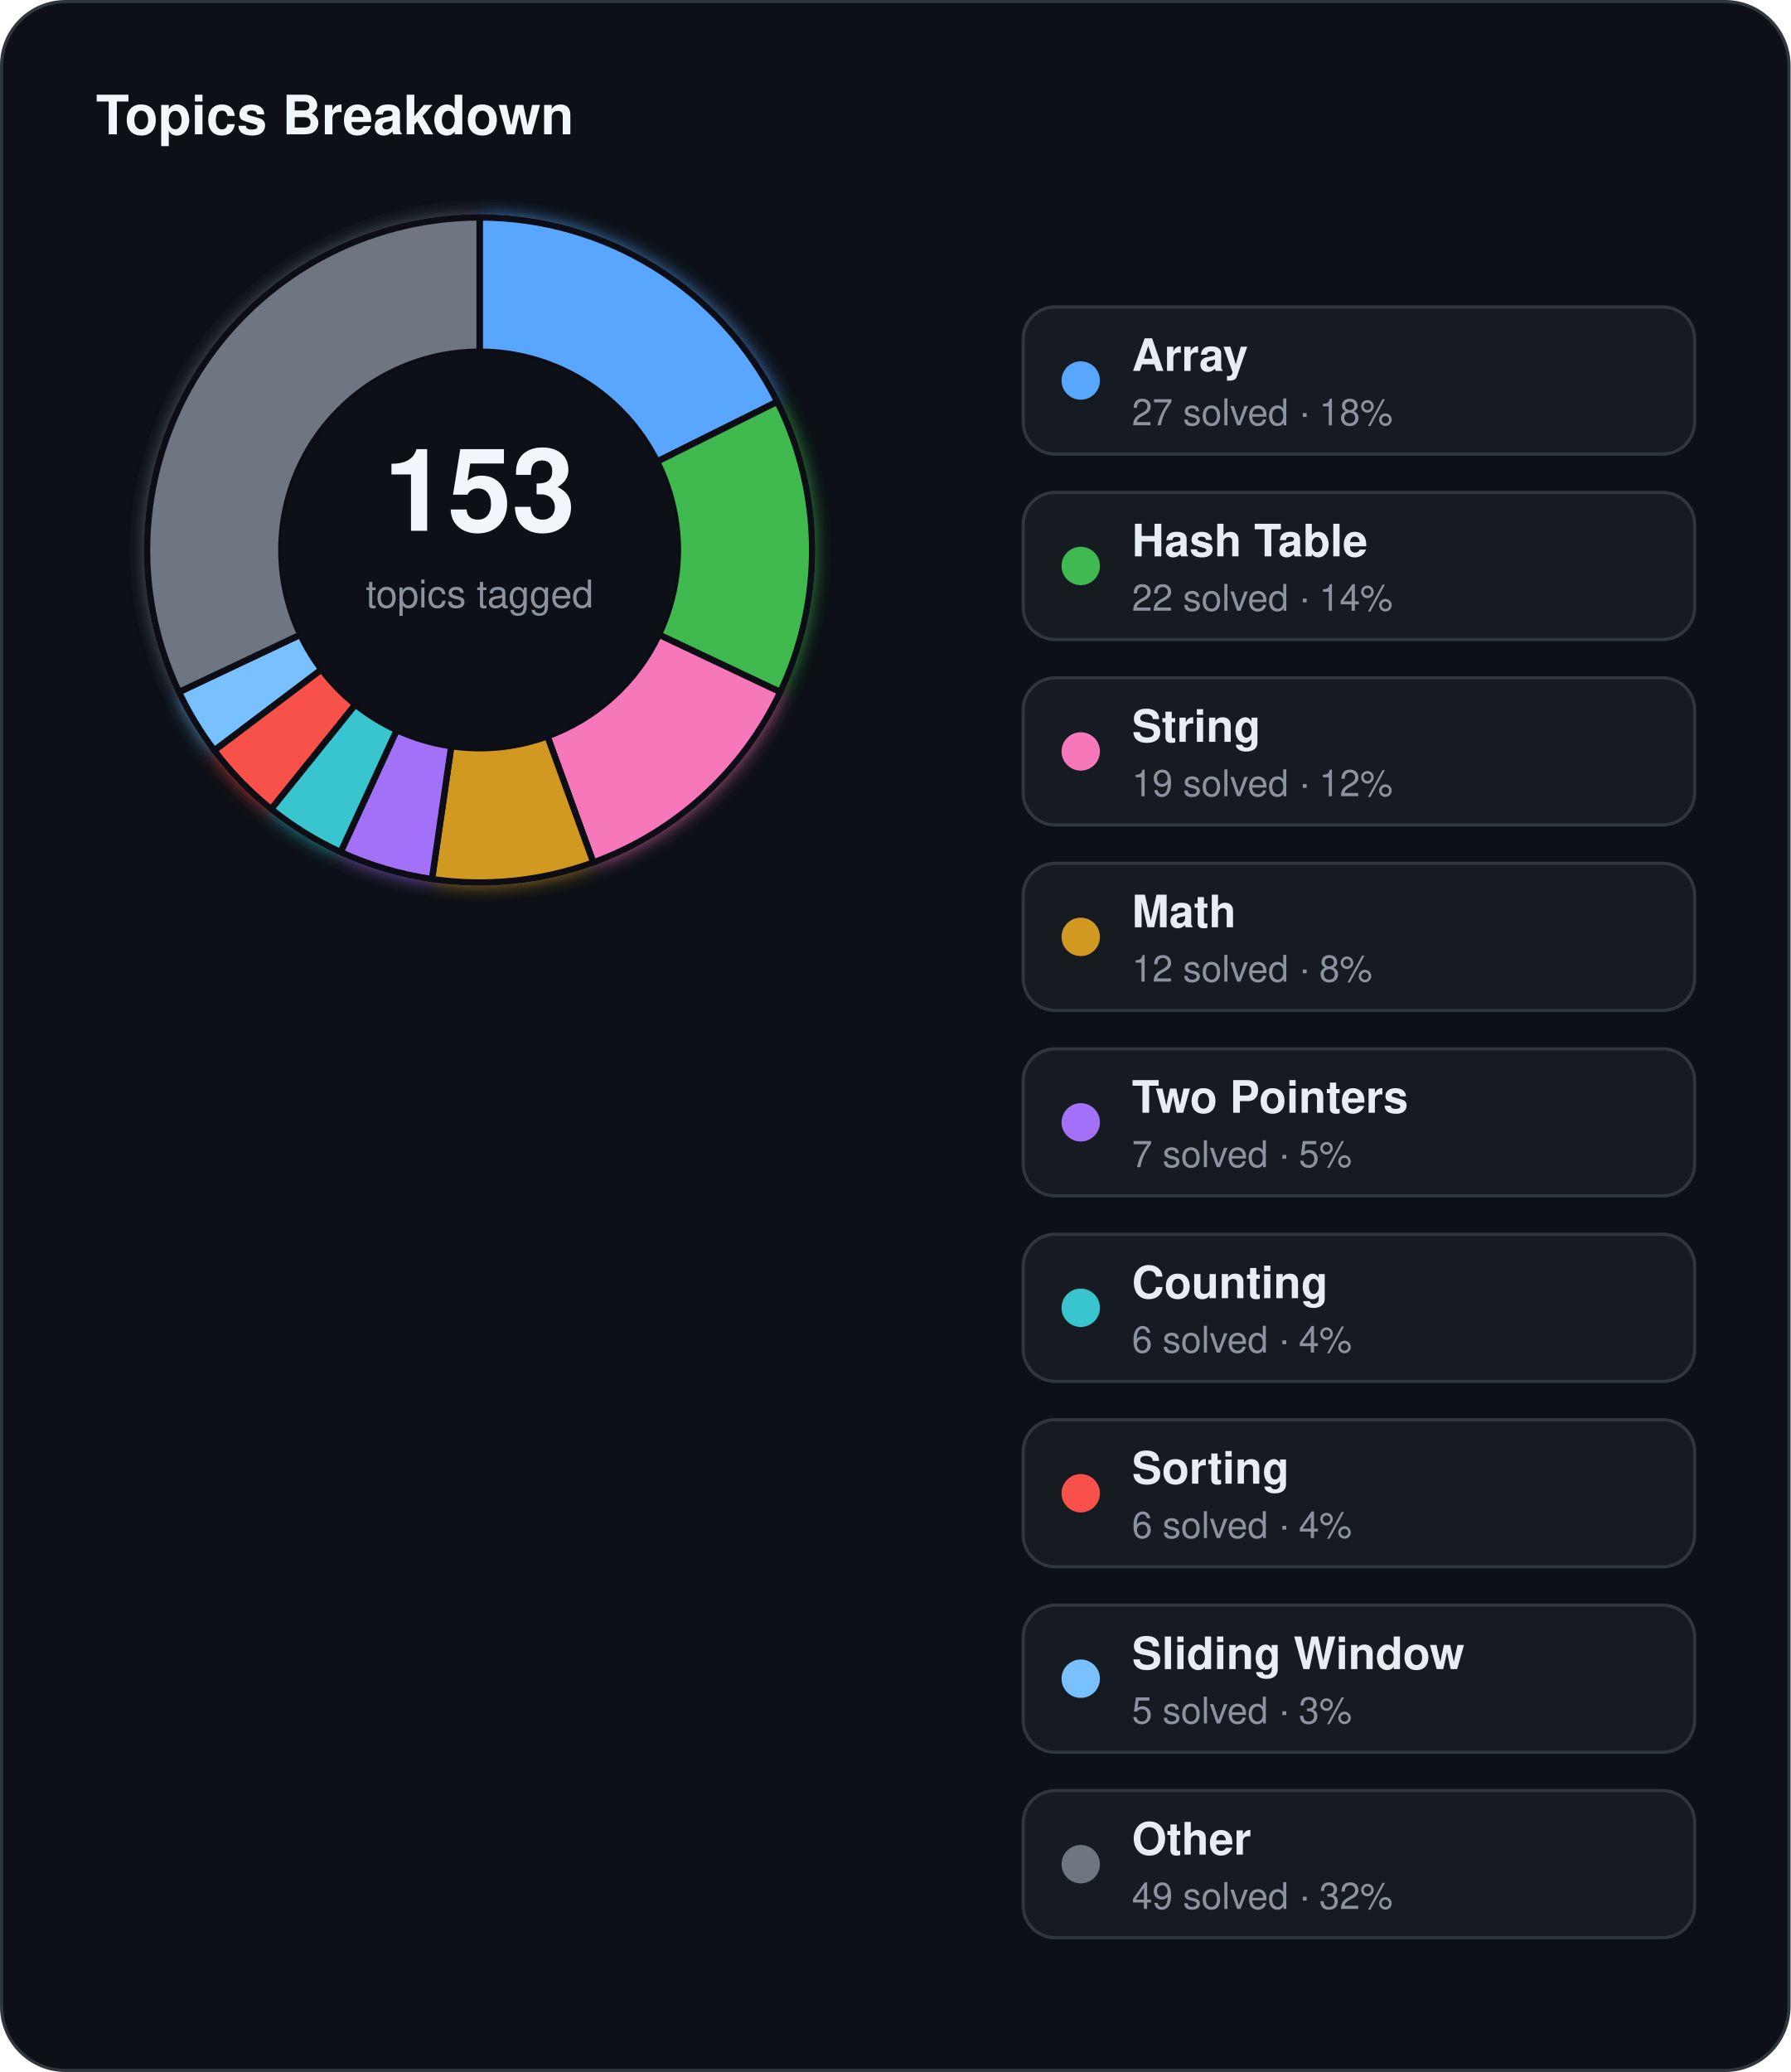
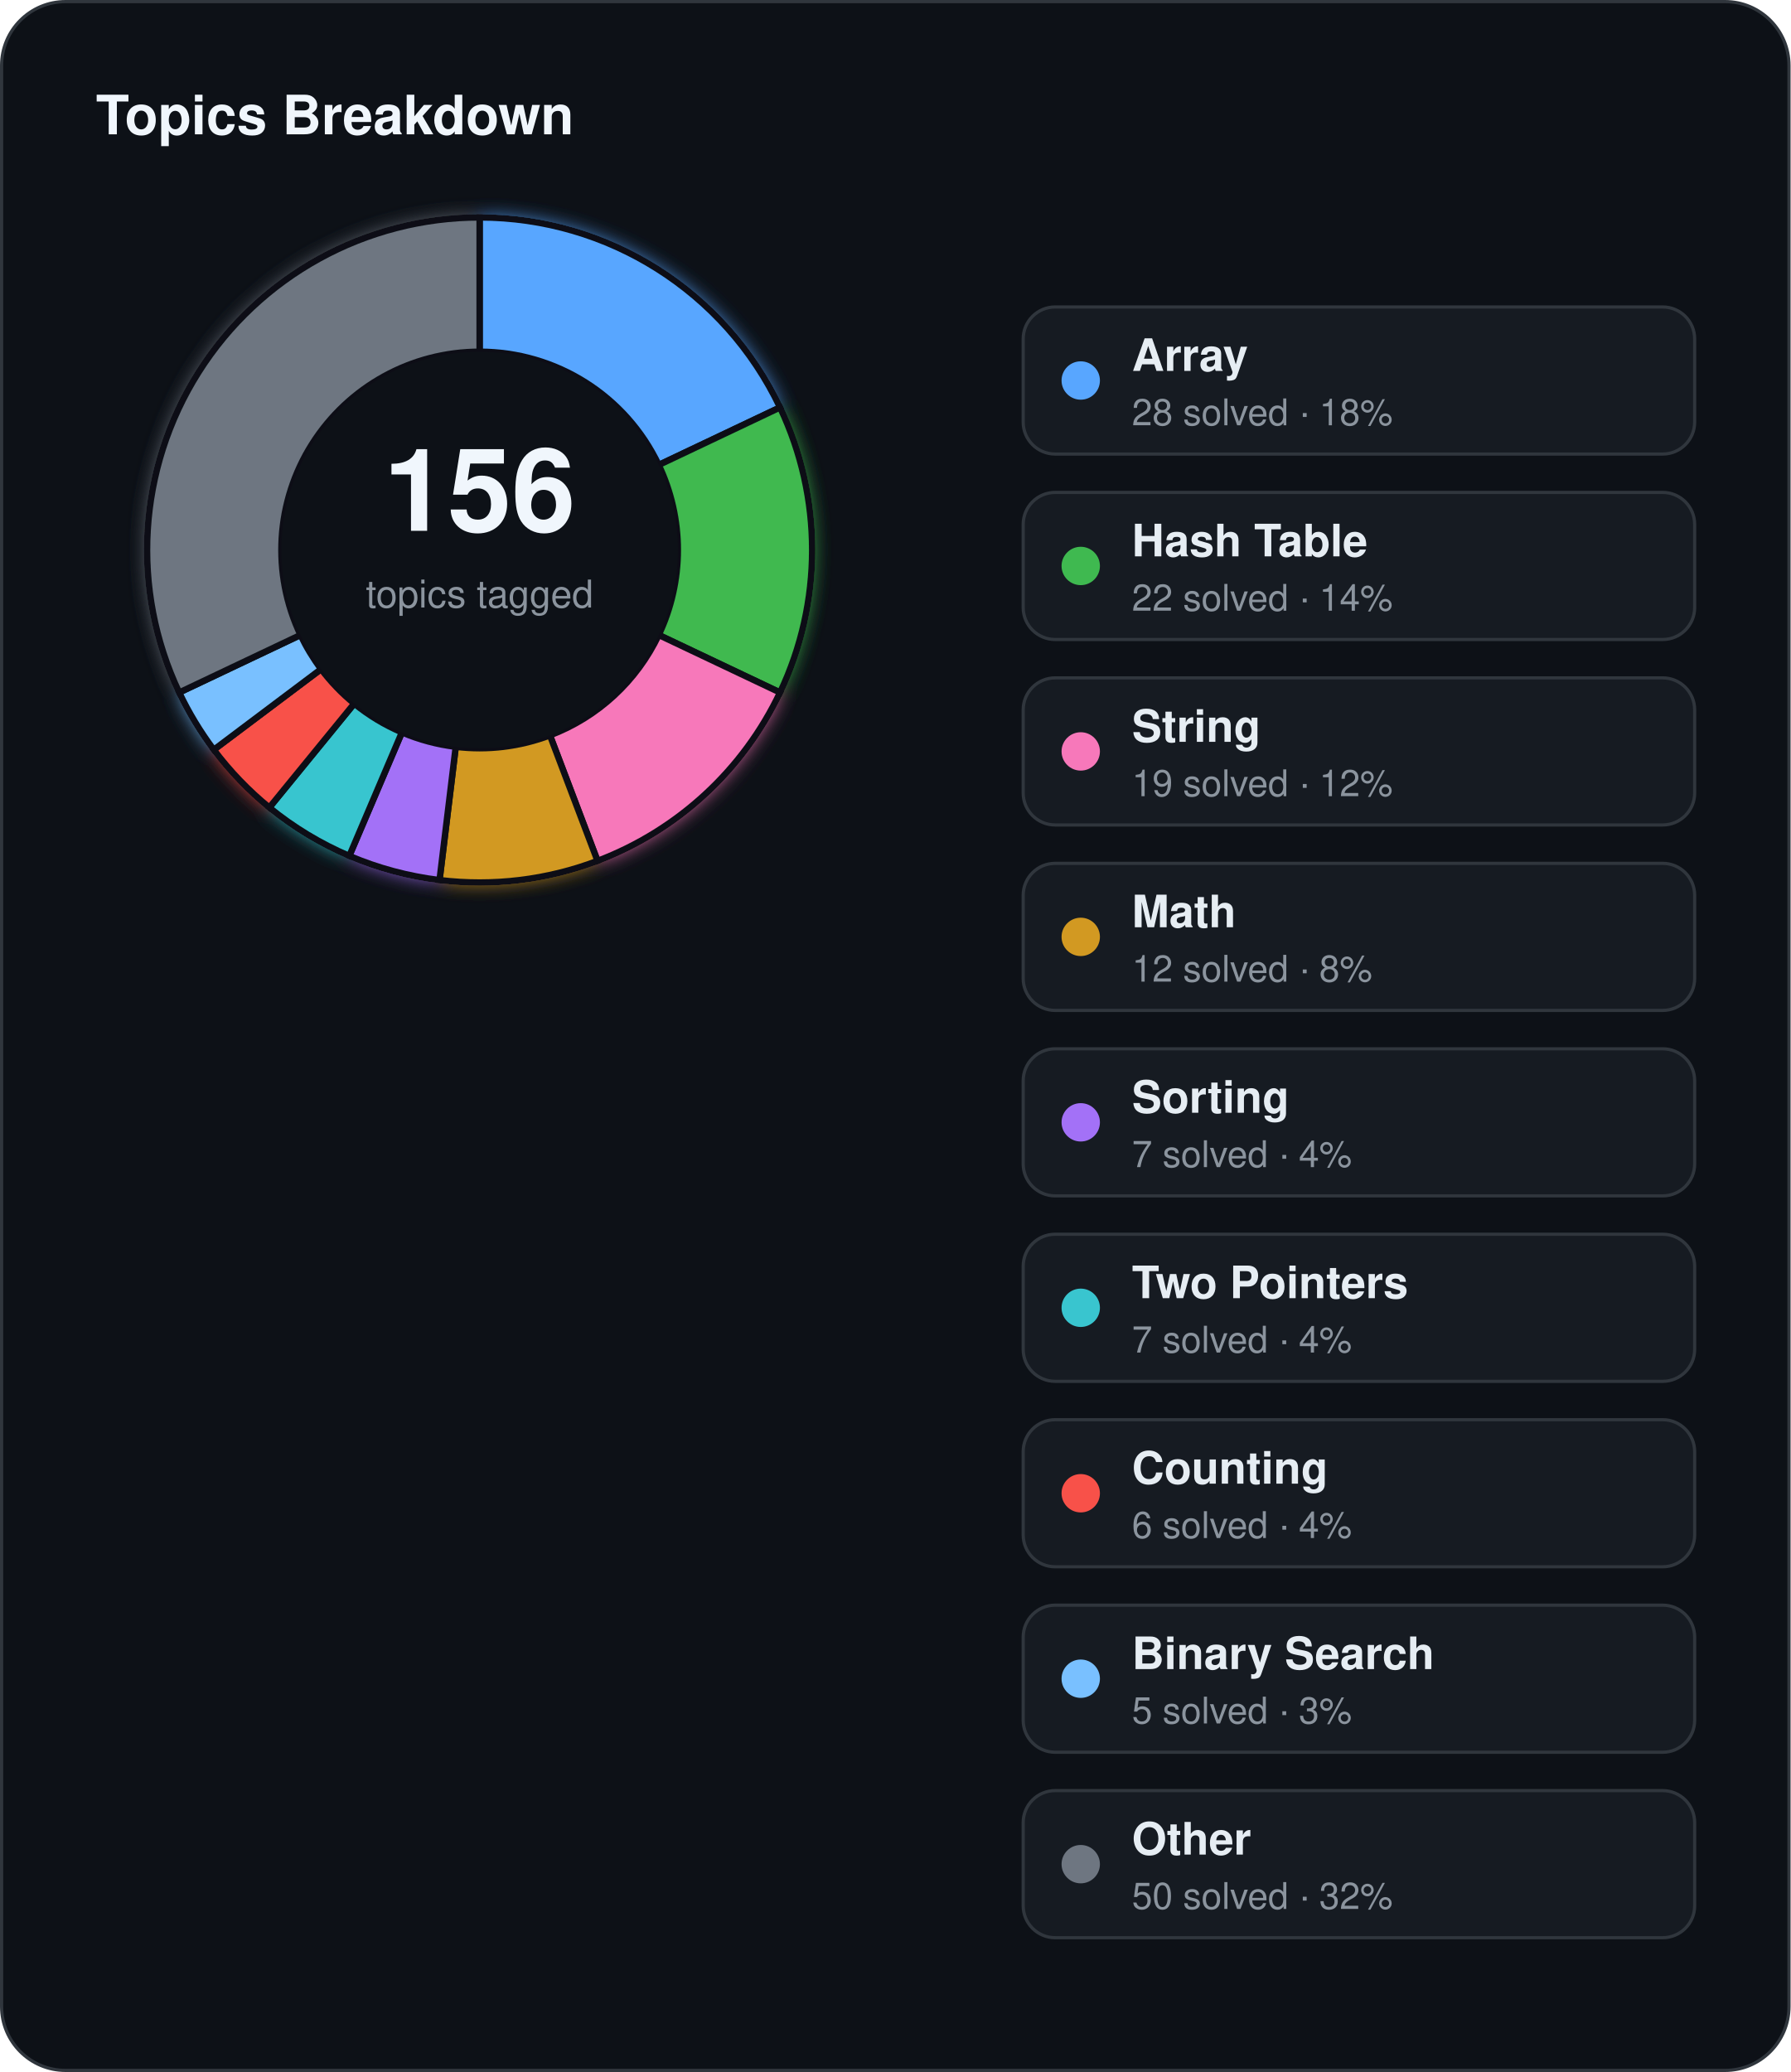
<svg xmlns="http://www.w3.org/2000/svg" width="560" height="648" viewBox="0 0 560 648">
  <defs>
    <filter id="topics-glow" x="-60%" y="-60%" width="220%" height="220%">
      <feGaussianBlur stdDeviation="3" result="blur" />
      <feMerge>
        <feMergeNode in="blur" />
        <feMergeNode in="SourceGraphic" />
      </feMerge>
    </filter>
  </defs>
  <rect x="0.5" y="0.5" width="559" height="647" rx="20" fill="#0d1117" stroke="#30363d" stroke-width="1" />
  <text x="30" y="42" fill="#f0f6fc" font-family="Segoe UI, Helvetica, Arial, sans-serif" font-size="17" font-weight="700">Topics Breakdown</text>
  <g filter="url(#topics-glow)">
-     <path d="M 150.00,68.00 A 104,104 0 0 1 243.10,125.64 L 205.50,144.36 A 62,62 0 0 0 150.00,110.00 Z" fill="#58a6ff" stroke="#0d1117" stroke-width="2" />
-     <path d="M 243.10,125.64 A 104,104 0 0 1 244.03,216.44 L 206.06,198.49 A 62,62 0 0 0 205.50,144.36 Z" fill="#3fb950" stroke="#0d1117" stroke-width="2" />
-     <path d="M 244.03,216.44 A 104,104 0 0 1 185.57,269.73 L 171.21,230.26 A 62,62 0 0 0 206.06,198.49 Z" fill="#f778ba" stroke="#0d1117" stroke-width="2" />
-     <path d="M 185.57,269.73 A 104,104 0 0 1 135.10,274.93 L 141.12,233.36 A 62,62 0 0 0 171.21,230.26 Z" fill="#d29922" stroke="#0d1117" stroke-width="2" />
-     <path d="M 135.10,274.93 A 104,104 0 0 1 106.53,266.48 L 124.09,228.32 A 62,62 0 0 0 141.12,233.36 Z" fill="#a371f7" stroke="#0d1117" stroke-width="2" />
-     <path d="M 106.53,266.48 A 104,104 0 0 1 84.80,253.02 L 111.13,220.30 A 62,62 0 0 0 124.09,228.32 Z" fill="#39c5cf" stroke="#0d1117" stroke-width="2" />
-     <path d="M 84.80,253.02 A 104,104 0 0 1 67.01,234.67 L 100.52,209.36 A 62,62 0 0 0 111.13,220.30 Z" fill="#f85149" stroke="#0d1117" stroke-width="2" />
-     <path d="M 67.01,234.67 A 104,104 0 0 1 55.97,216.44 L 93.94,198.49 A 62,62 0 0 0 100.52,209.36 Z" fill="#79c0ff" stroke="#0d1117" stroke-width="2" />
-     <path d="M 55.97,216.44 A 104,104 0 0 1 150.00,68.00 L 150.00,110.00 A 62,62 0 0 0 93.94,198.49 Z" fill="#6e7681" stroke="#0d1117" stroke-width="2" />
+     <path d="M 150.00,68.00 A 104,104 0 0 1 243.96,127.42 L 206.01,145.42 A 62,62 0 0 0 150.00,110.00 Z" fill="#58a6ff" stroke="#0d1117" stroke-width="2" />
+     <path d="M 243.96,127.42 A 104,104 0 0 1 243.96,216.58 L 206.01,198.58 A 62,62 0 0 0 206.01,145.42 Z" fill="#3fb950" stroke="#0d1117" stroke-width="2" />
+     <path d="M 243.96,216.58 A 104,104 0 0 1 186.88,269.24 L 171.99,229.97 A 62,62 0 0 0 206.01,198.58 Z" fill="#f778ba" stroke="#0d1117" stroke-width="2" />
+     <path d="M 186.88,269.24 A 104,104 0 0 1 137.46,275.24 L 142.53,233.55 A 62,62 0 0 0 171.99,229.97 Z" fill="#d29922" stroke="#0d1117" stroke-width="2" />
+     <path d="M 137.46,275.24 A 104,104 0 0 1 109.24,267.68 L 125.70,229.04 A 62,62 0 0 0 142.53,233.55 Z" fill="#a371f7" stroke="#0d1117" stroke-width="2" />
+     <path d="M 109.24,267.68 A 104,104 0 0 1 84.23,252.56 L 110.79,220.03 A 62,62 0 0 0 125.70,229.04 Z" fill="#39c5cf" stroke="#0d1117" stroke-width="2" />
+     <path d="M 84.23,252.56 A 104,104 0 0 1 66.86,234.48 L 100.43,209.25 A 62,62 0 0 0 110.79,220.03 Z" fill="#f85149" stroke="#0d1117" stroke-width="2" />
+     <path d="M 66.86,234.48 A 104,104 0 0 1 56.04,216.58 L 93.99,198.58 A 62,62 0 0 0 100.43,209.25 Z" fill="#79c0ff" stroke="#0d1117" stroke-width="2" />
+     <path d="M 56.04,216.58 A 104,104 0 0 1 150.00,68.00 L 150.00,110.00 A 62,62 0 0 0 93.99,198.58 Z" fill="#6e7681" stroke="#0d1117" stroke-width="2" />
  </g>
  <circle cx="150" cy="172" r="62" fill="#0d1117" />
-   <text x="150" y="166" text-anchor="middle" fill="#f0f6fc" font-family="Segoe UI, Helvetica, Arial, sans-serif" font-size="36" font-weight="700">153</text>
+   <text x="150" y="166" text-anchor="middle" fill="#f0f6fc" font-family="Segoe UI, Helvetica, Arial, sans-serif" font-size="36" font-weight="700">156</text>
  <text x="150" y="190" text-anchor="middle" fill="#8b949e" font-family="Segoe UI, Helvetica, Arial, sans-serif" font-size="12">topics tagged</text>
  <rect x="320" y="96" width="210" height="46" rx="10" fill="#161b22" stroke="#30363d" stroke-width="1" />
  <circle cx="338" cy="119" r="6" fill="#58a6ff" />
  <text x="354" y="116" fill="#e6edf3" font-family="Segoe UI, Helvetica, Arial, sans-serif" font-size="14" font-weight="600">Array</text>
-   <text x="354" y="133" fill="#8b949e" font-family="Segoe UI, Helvetica, Arial, sans-serif" font-size="11.5">27 solved · 18%</text>
+   <text x="354" y="133" fill="#8b949e" font-family="Segoe UI, Helvetica, Arial, sans-serif" font-size="11.5">28 solved · 18%</text>
  <rect x="320" y="154" width="210" height="46" rx="10" fill="#161b22" stroke="#30363d" stroke-width="1" />
  <circle cx="338" cy="177" r="6" fill="#3fb950" />
  <text x="354" y="174" fill="#e6edf3" font-family="Segoe UI, Helvetica, Arial, sans-serif" font-size="14" font-weight="600">Hash Table</text>
  <text x="354" y="191" fill="#8b949e" font-family="Segoe UI, Helvetica, Arial, sans-serif" font-size="11.5">22 solved · 14%</text>
  <rect x="320" y="212" width="210" height="46" rx="10" fill="#161b22" stroke="#30363d" stroke-width="1" />
  <circle cx="338" cy="235" r="6" fill="#f778ba" />
  <text x="354" y="232" fill="#e6edf3" font-family="Segoe UI, Helvetica, Arial, sans-serif" font-size="14" font-weight="600">String</text>
  <text x="354" y="249" fill="#8b949e" font-family="Segoe UI, Helvetica, Arial, sans-serif" font-size="11.5">19 solved · 12%</text>
  <rect x="320" y="270" width="210" height="46" rx="10" fill="#161b22" stroke="#30363d" stroke-width="1" />
  <circle cx="338" cy="293" r="6" fill="#d29922" />
  <text x="354" y="290" fill="#e6edf3" font-family="Segoe UI, Helvetica, Arial, sans-serif" font-size="14" font-weight="600">Math</text>
  <text x="354" y="307" fill="#8b949e" font-family="Segoe UI, Helvetica, Arial, sans-serif" font-size="11.5">12 solved · 8%</text>
  <rect x="320" y="328" width="210" height="46" rx="10" fill="#161b22" stroke="#30363d" stroke-width="1" />
  <circle cx="338" cy="351" r="6" fill="#a371f7" />
-   <text x="354" y="348" fill="#e6edf3" font-family="Segoe UI, Helvetica, Arial, sans-serif" font-size="14" font-weight="600">Two Pointers</text>
-   <text x="354" y="365" fill="#8b949e" font-family="Segoe UI, Helvetica, Arial, sans-serif" font-size="11.5">7 solved · 5%</text>
+   <text x="354" y="348" fill="#e6edf3" font-family="Segoe UI, Helvetica, Arial, sans-serif" font-size="14" font-weight="600">Sorting</text>
+   <text x="354" y="365" fill="#8b949e" font-family="Segoe UI, Helvetica, Arial, sans-serif" font-size="11.5">7 solved · 4%</text>
  <rect x="320" y="386" width="210" height="46" rx="10" fill="#161b22" stroke="#30363d" stroke-width="1" />
  <circle cx="338" cy="409" r="6" fill="#39c5cf" />
-   <text x="354" y="406" fill="#e6edf3" font-family="Segoe UI, Helvetica, Arial, sans-serif" font-size="14" font-weight="600">Counting</text>
-   <text x="354" y="423" fill="#8b949e" font-family="Segoe UI, Helvetica, Arial, sans-serif" font-size="11.5">6 solved · 4%</text>
+   <text x="354" y="406" fill="#e6edf3" font-family="Segoe UI, Helvetica, Arial, sans-serif" font-size="14" font-weight="600">Two Pointers</text>
+   <text x="354" y="423" fill="#8b949e" font-family="Segoe UI, Helvetica, Arial, sans-serif" font-size="11.5">7 solved · 4%</text>
  <rect x="320" y="444" width="210" height="46" rx="10" fill="#161b22" stroke="#30363d" stroke-width="1" />
  <circle cx="338" cy="467" r="6" fill="#f85149" />
-   <text x="354" y="464" fill="#e6edf3" font-family="Segoe UI, Helvetica, Arial, sans-serif" font-size="14" font-weight="600">Sorting</text>
+   <text x="354" y="464" fill="#e6edf3" font-family="Segoe UI, Helvetica, Arial, sans-serif" font-size="14" font-weight="600">Counting</text>
  <text x="354" y="481" fill="#8b949e" font-family="Segoe UI, Helvetica, Arial, sans-serif" font-size="11.5">6 solved · 4%</text>
  <rect x="320" y="502" width="210" height="46" rx="10" fill="#161b22" stroke="#30363d" stroke-width="1" />
  <circle cx="338" cy="525" r="6" fill="#79c0ff" />
-   <text x="354" y="522" fill="#e6edf3" font-family="Segoe UI, Helvetica, Arial, sans-serif" font-size="14" font-weight="600">Sliding Window</text>
+   <text x="354" y="522" fill="#e6edf3" font-family="Segoe UI, Helvetica, Arial, sans-serif" font-size="14" font-weight="600">Binary Search</text>
  <text x="354" y="539" fill="#8b949e" font-family="Segoe UI, Helvetica, Arial, sans-serif" font-size="11.5">5 solved · 3%</text>
  <rect x="320" y="560" width="210" height="46" rx="10" fill="#161b22" stroke="#30363d" stroke-width="1" />
  <circle cx="338" cy="583" r="6" fill="#6e7681" />
  <text x="354" y="580" fill="#e6edf3" font-family="Segoe UI, Helvetica, Arial, sans-serif" font-size="14" font-weight="600">Other</text>
-   <text x="354" y="597" fill="#8b949e" font-family="Segoe UI, Helvetica, Arial, sans-serif" font-size="11.5">49 solved · 32%</text>
+   <text x="354" y="597" fill="#8b949e" font-family="Segoe UI, Helvetica, Arial, sans-serif" font-size="11.5">50 solved · 32%</text>
</svg>
